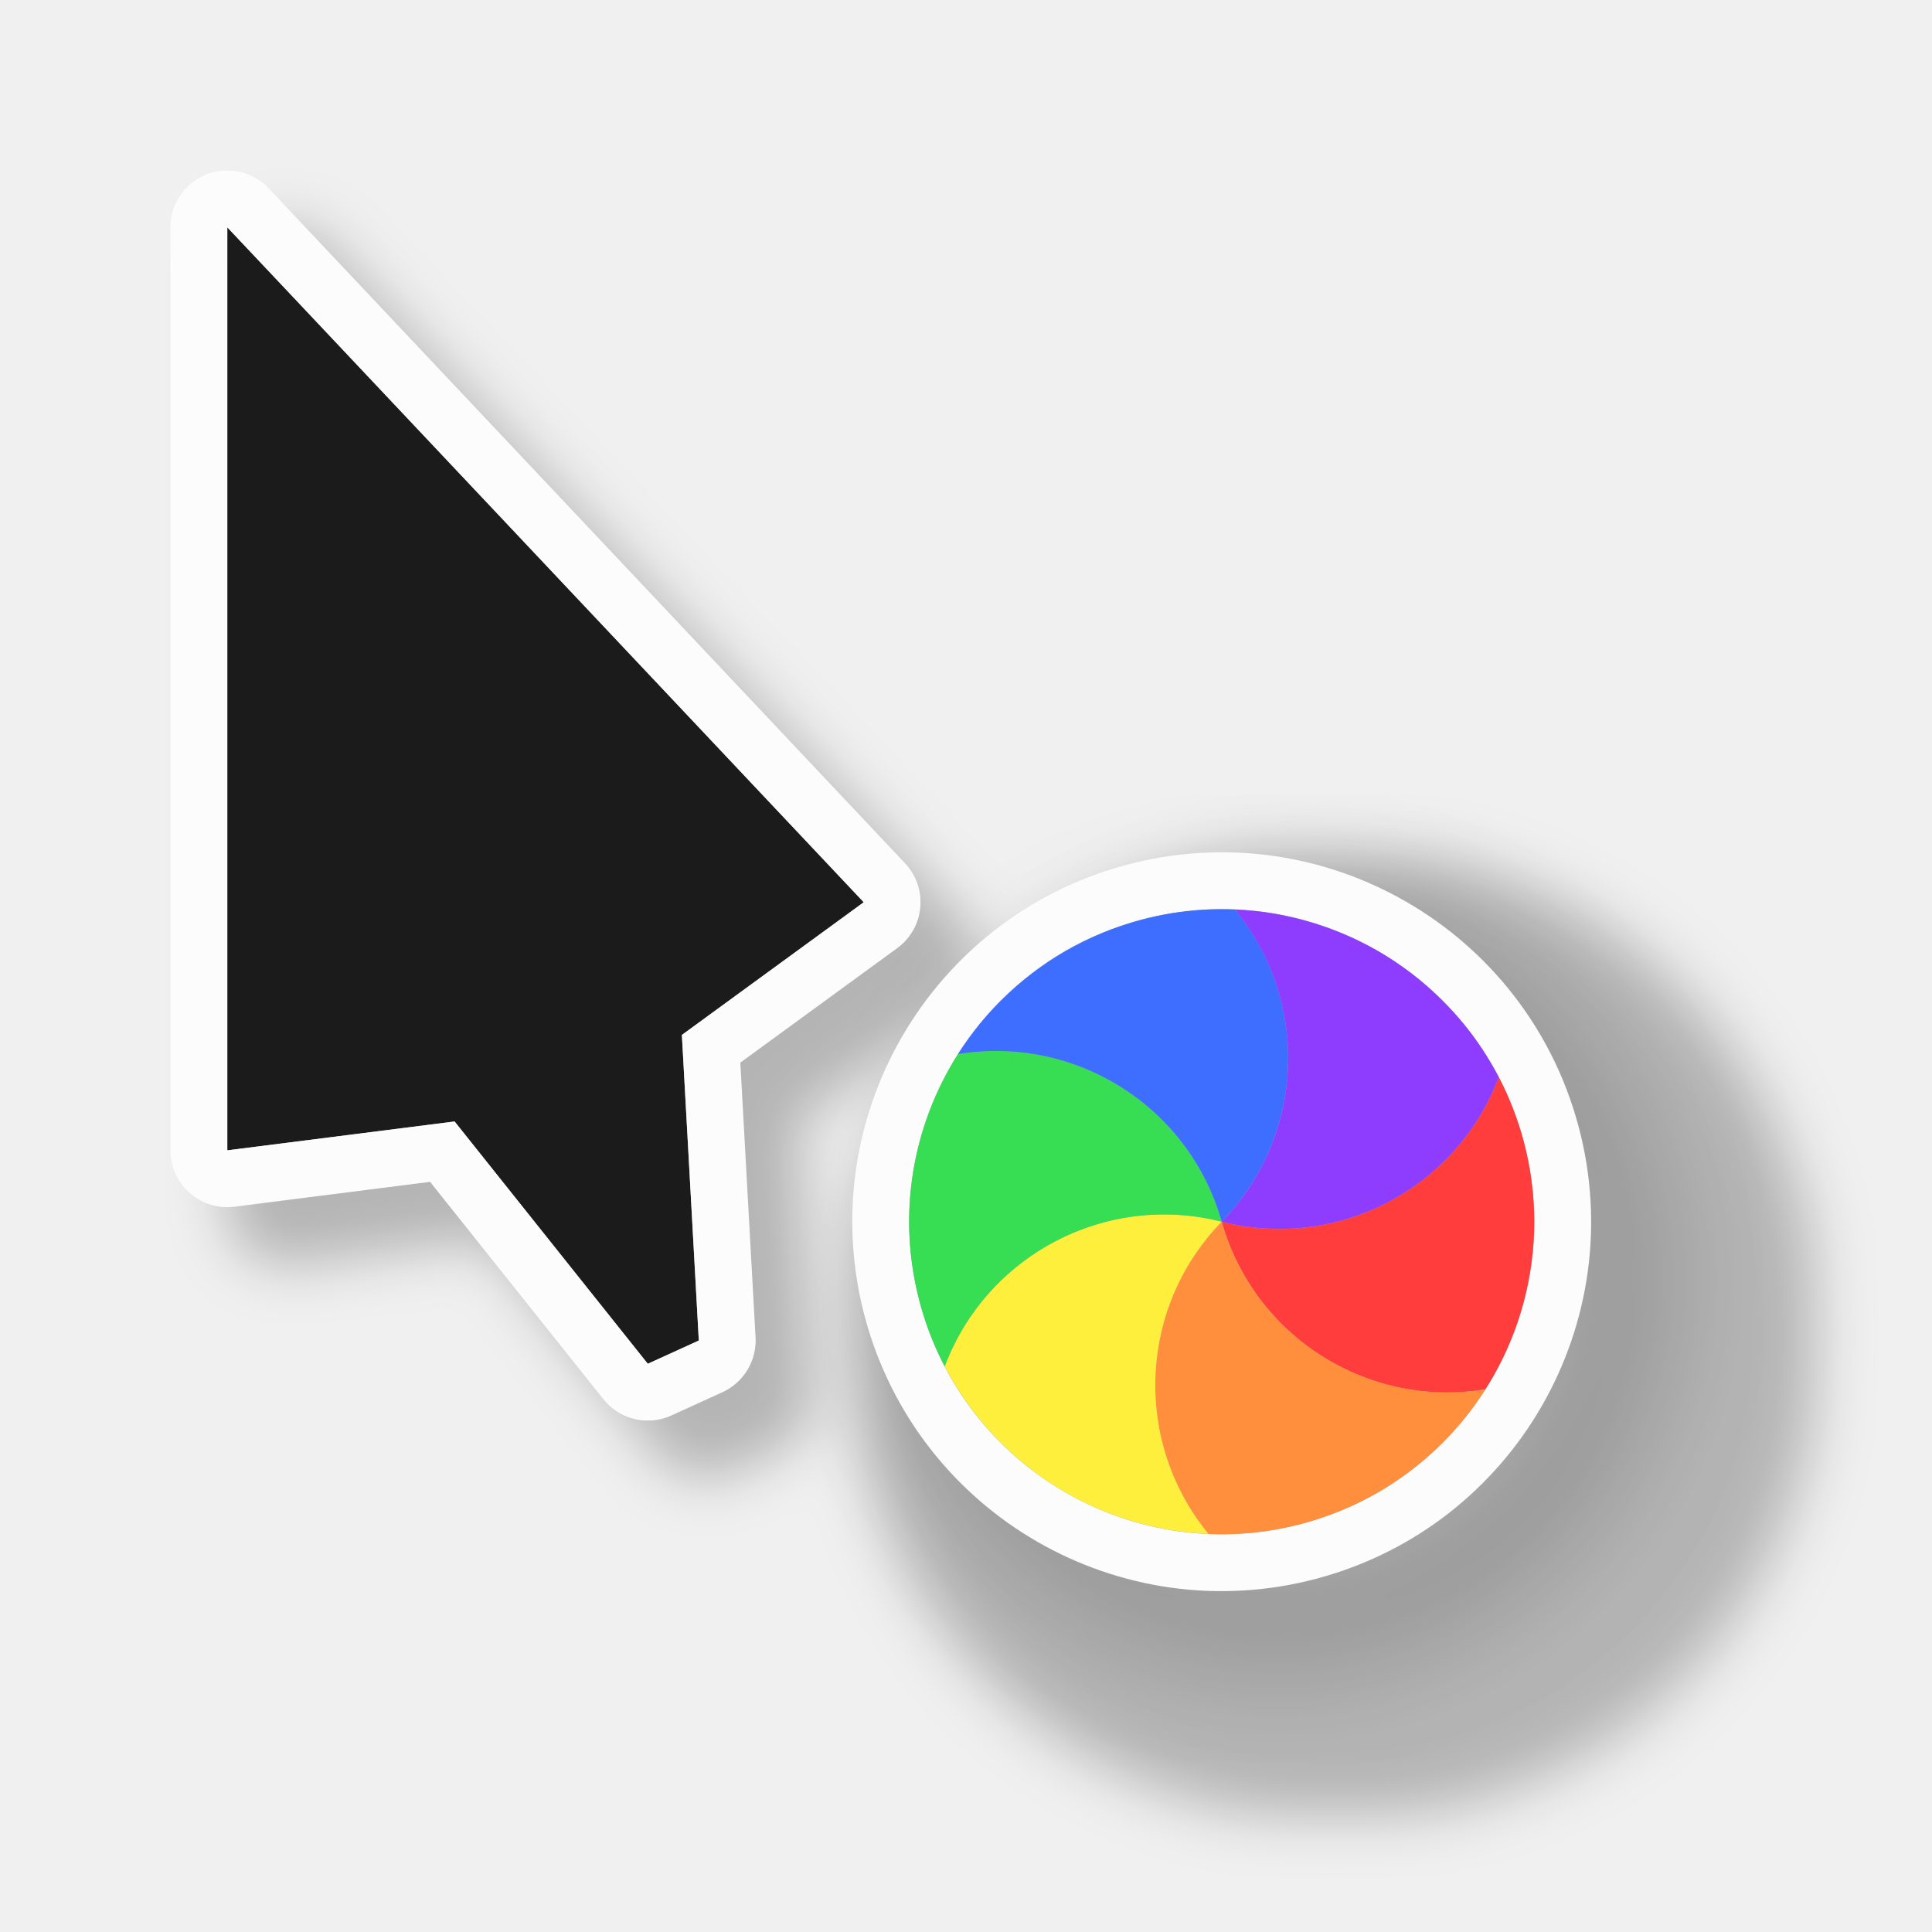
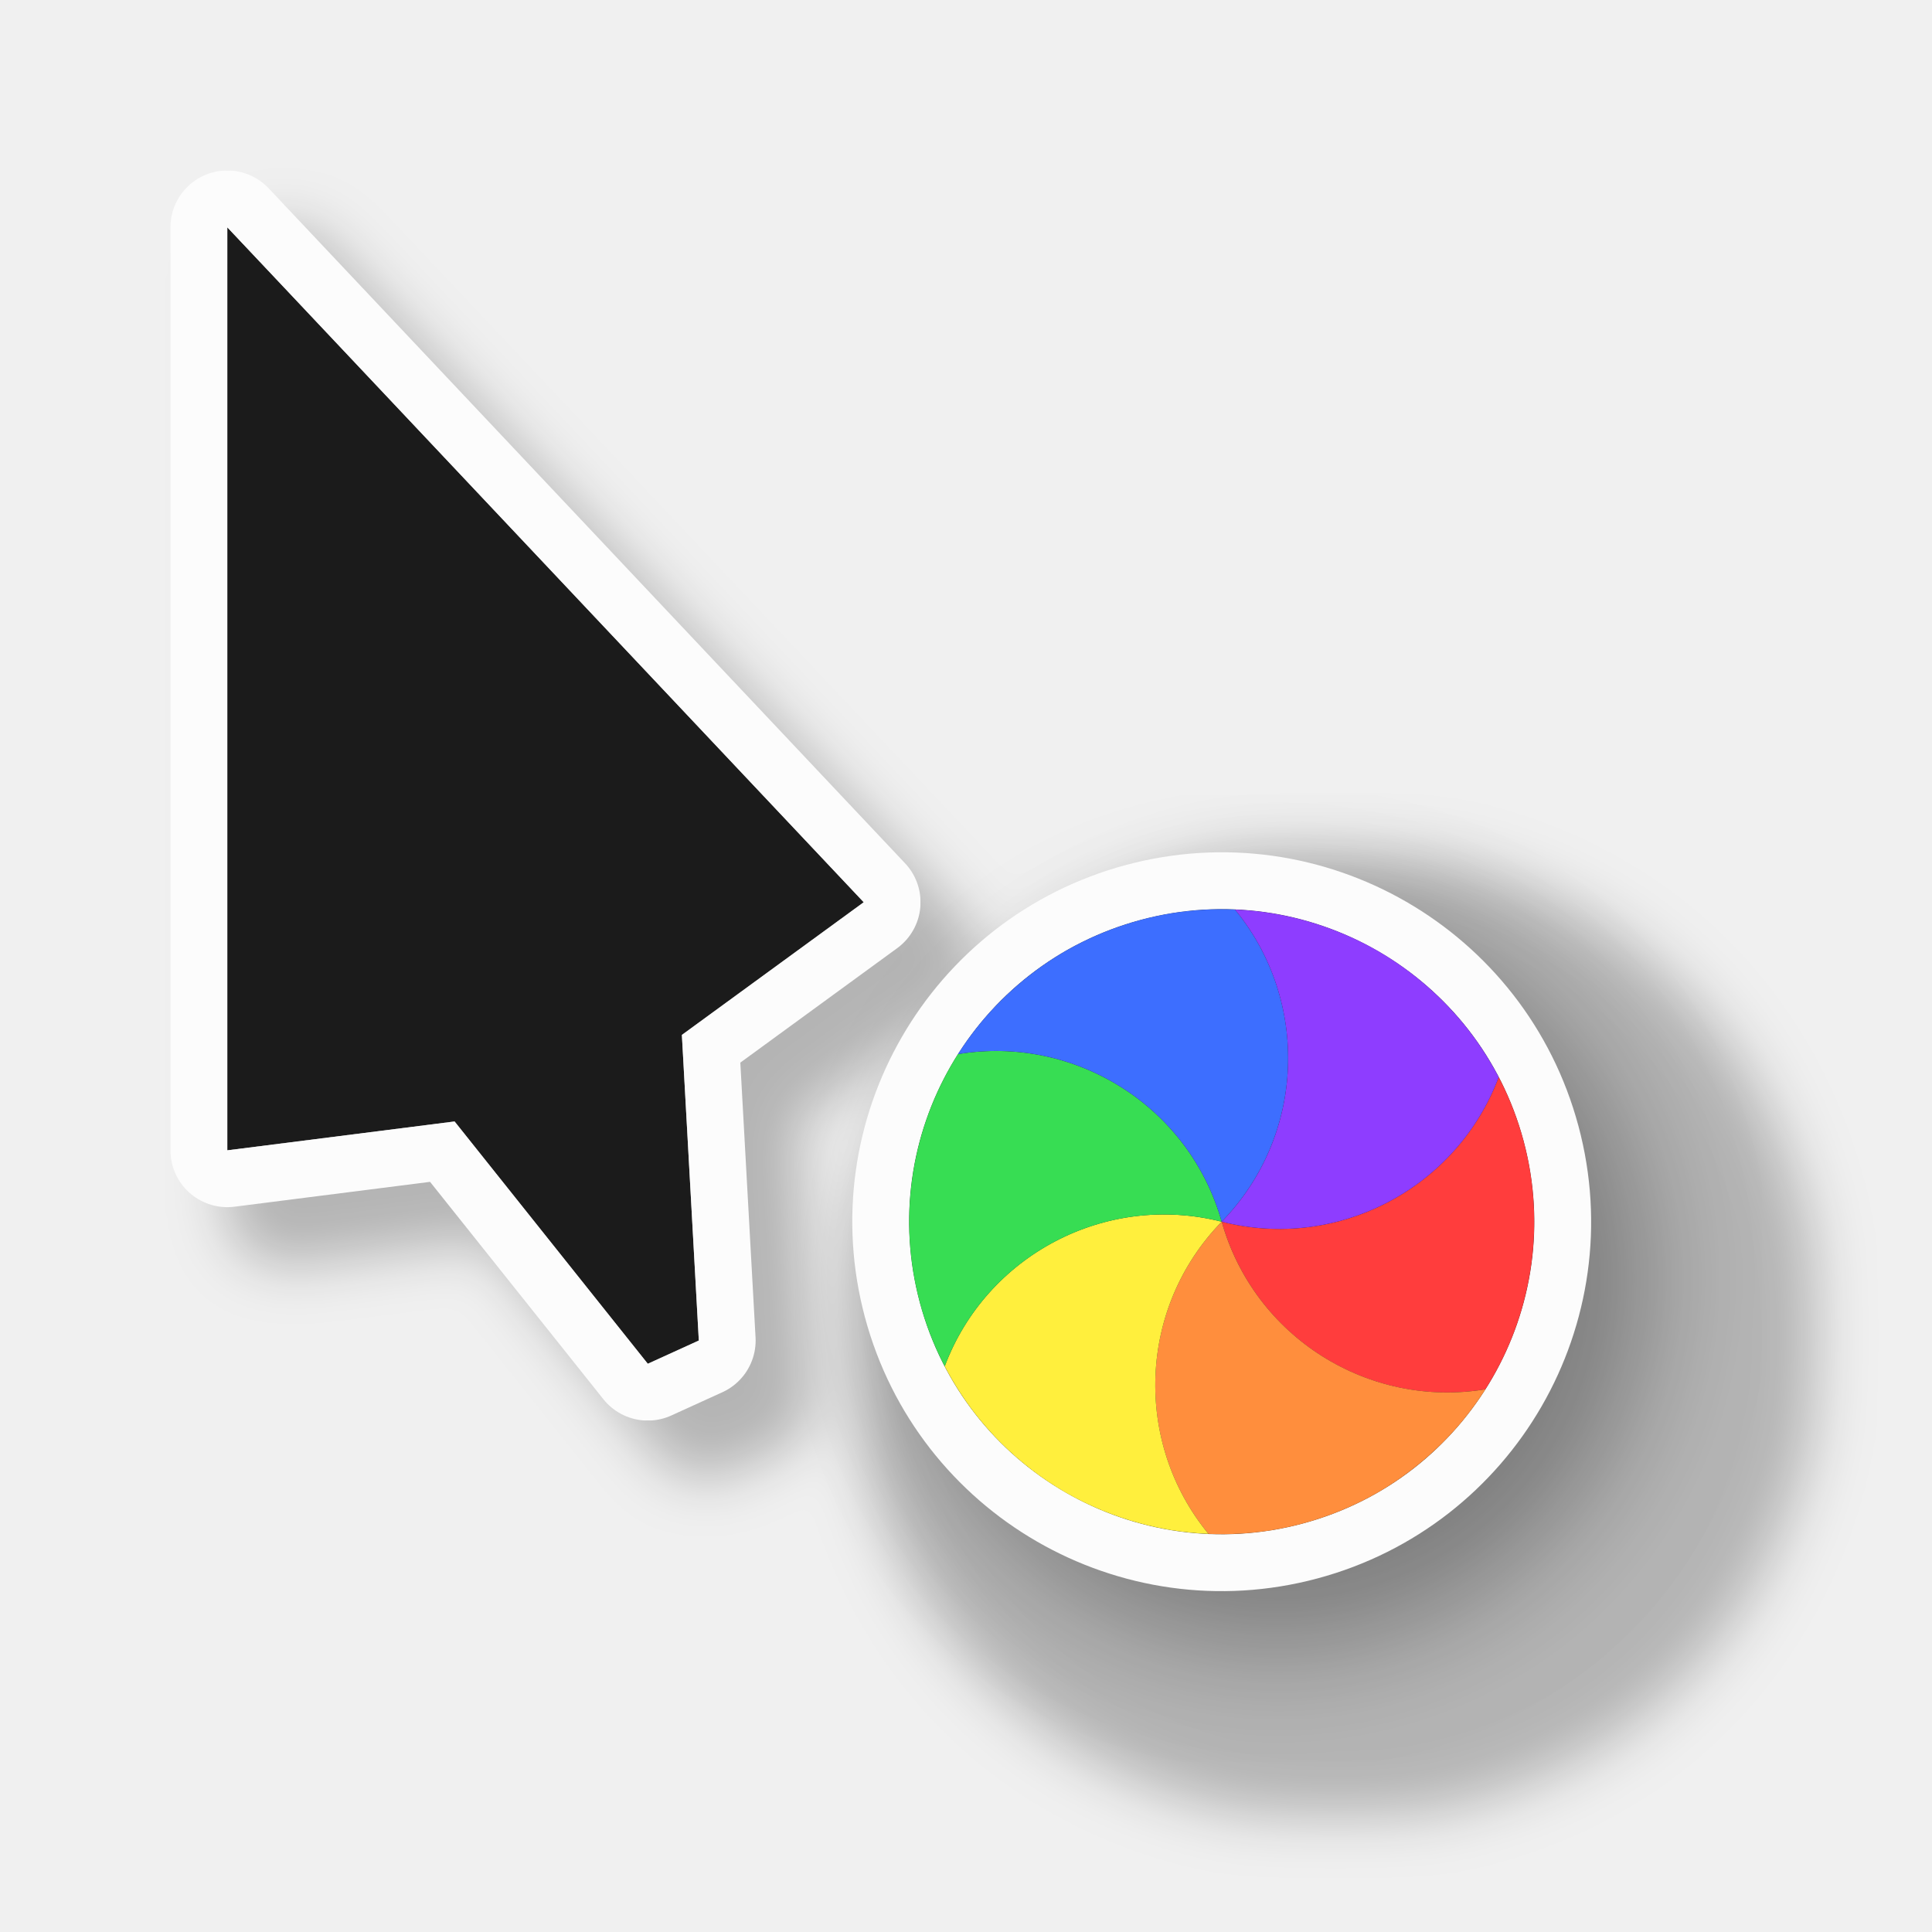
<svg xmlns="http://www.w3.org/2000/svg" width="34" height="34" viewBox="0 0 34 34" fill="none">
  <g filter="url(#filter0_d_173_1550)">
    <mask id="path-1-outside-1_173_1550" maskUnits="userSpaceOnUse" x="2.2" y="3" width="14" height="22" fill="black">
      <rect fill="white" x="2.2" y="3" width="14" height="22" />
      <path d="M15.2 15.878L4 4L4 20.244L8 19.736L11.4 24L12.298 23.591L12 18.213L15.2 15.878Z" />
    </mask>
    <path d="M15.2 15.878L4 4L4 20.244L8 19.736L11.4 24L12.298 23.591L12 18.213L15.2 15.878Z" fill="#1B1B1B" />
    <path d="M15.2 15.878L4 4L4 20.244L8 19.736L11.4 24L12.298 23.591L12 18.213L15.2 15.878Z" stroke="#FCFCFC" stroke-width="2" stroke-linejoin="round" mask="url(#path-1-outside-1_173_1550)" />
    <g filter="url(#filter1_d_173_1550)">
+       <circle cx="21.5" cy="21.5" r="5.5" transform="rotate(75 21.5 21.5)" fill="#1B1B1B" />
      <circle cx="21.5" cy="21.5" r="6" transform="rotate(75 21.5 21.5)" stroke="#FCFCFC" stroke-linejoin="round" />
    </g>
    <path d="M26.375 18.954C26.476 19.148 26.566 19.348 26.643 19.553C26.707 19.723 26.764 19.898 26.812 20.076C26.939 20.552 27 21.03 27 21.5C27 21.97 26.939 22.448 26.812 22.923C26.764 23.102 26.707 23.277 26.643 23.447C26.51 23.797 26.342 24.133 26.141 24.449C24.089 24.791 22.074 23.537 21.5 21.5C23.551 22.021 25.644 20.902 26.375 18.954Z" fill="#FF3D3D" />
    <path d="M26.142 24.449C26.024 24.633 25.896 24.811 25.758 24.981C25.643 25.121 25.52 25.257 25.389 25.388C25.04 25.736 24.657 26.028 24.25 26.264C23.843 26.498 23.399 26.684 22.923 26.812C22.744 26.86 22.565 26.898 22.386 26.928C22.016 26.988 21.64 27.01 21.267 26.994C19.945 25.388 20.023 23.016 21.5 21.5C22.075 23.537 24.09 24.79 26.142 24.449Z" fill="#FF8E3D" />
    <path d="M21.267 26.994C21.049 26.985 20.831 26.963 20.614 26.928C20.435 26.898 20.256 26.86 20.077 26.812C19.601 26.684 19.157 26.498 18.75 26.264C18.343 26.028 17.96 25.737 17.611 25.389C17.48 25.257 17.357 25.121 17.242 24.981C17.005 24.691 16.799 24.377 16.625 24.045C17.356 22.097 19.449 20.979 21.5 21.5C20.023 23.016 19.946 25.388 21.267 26.994Z" fill="#FFEF3D" />
    <path d="M16.625 24.046C16.524 23.852 16.434 23.652 16.357 23.447C16.293 23.277 16.236 23.102 16.188 22.924C16.061 22.448 16 21.97 15.999 21.5C16 21.03 16.061 20.552 16.188 20.077C16.236 19.898 16.293 19.723 16.357 19.553C16.49 19.203 16.658 18.867 16.858 18.551C18.91 18.21 20.926 19.463 21.5 21.5C19.448 20.98 17.356 22.098 16.625 24.046Z" fill="#37DD53" />
    <path d="M16.858 18.551C16.975 18.367 17.104 18.189 17.242 18.019C17.357 17.879 17.48 17.743 17.611 17.612C17.959 17.264 18.343 16.972 18.75 16.736C19.157 16.502 19.601 16.316 20.077 16.188C20.256 16.14 20.435 16.102 20.614 16.072C20.984 16.012 21.359 15.99 21.733 16.006C23.055 17.612 22.977 19.984 21.5 21.5C20.925 19.463 18.91 18.21 16.858 18.551Z" fill="#3D6EFF" />
    <path d="M21.733 16.006C21.951 16.015 22.169 16.037 22.386 16.072C22.565 16.102 22.744 16.14 22.923 16.188C23.399 16.316 23.843 16.502 24.25 16.736C24.657 16.972 25.04 17.263 25.388 17.612C25.519 17.743 25.642 17.879 25.758 18.019C25.995 18.309 26.201 18.623 26.375 18.955C25.644 20.903 23.551 22.021 21.5 21.5C22.977 19.984 23.054 17.612 21.733 16.006Z" fill="#8E3DFF" />
  </g>
  <defs>
    <filter id="filter0_d_173_1550" x="0" y="0" width="34" height="34" filterUnits="userSpaceOnUse" color-interpolation-filters="sRGB">
      <feFlood flood-opacity="0" result="BackgroundImageFix" />
      <feColorMatrix in="SourceAlpha" type="matrix" values="0 0 0 0 0 0 0 0 0 0 0 0 0 0 0 0 0 0 127 0" result="hardAlpha" />
      <feOffset dx="1" dy="1" />
      <feGaussianBlur stdDeviation="0.5" />
      <feColorMatrix type="matrix" values="0 0 0 0 0 0 0 0 0 0 0 0 0 0 0 0 0 0 0.25 0" />
      <feBlend mode="normal" in2="BackgroundImageFix" result="effect1_dropShadow_173_1550" />
      <feBlend mode="normal" in="SourceGraphic" in2="effect1_dropShadow_173_1550" result="shape" />
    </filter>
    <filter id="filter1_d_173_1550" x="13.998" y="13.998" width="17.003" height="17.003" filterUnits="userSpaceOnUse" color-interpolation-filters="sRGB">
      <feFlood flood-opacity="0" result="BackgroundImageFix" />
      <feColorMatrix in="SourceAlpha" type="matrix" values="0 0 0 0 0 0 0 0 0 0 0 0 0 0 0 0 0 0 127 0" result="hardAlpha" />
      <feOffset dx="1" dy="1" />
      <feGaussianBlur stdDeviation="1" />
      <feColorMatrix type="matrix" values="0 0 0 0 0 0 0 0 0 0 0 0 0 0 0 0 0 0 0.3 0" />
      <feBlend mode="normal" in2="BackgroundImageFix" result="effect1_dropShadow_173_1550" />
      <feBlend mode="normal" in="SourceGraphic" in2="effect1_dropShadow_173_1550" result="shape" />
    </filter>
  </defs>
</svg>
